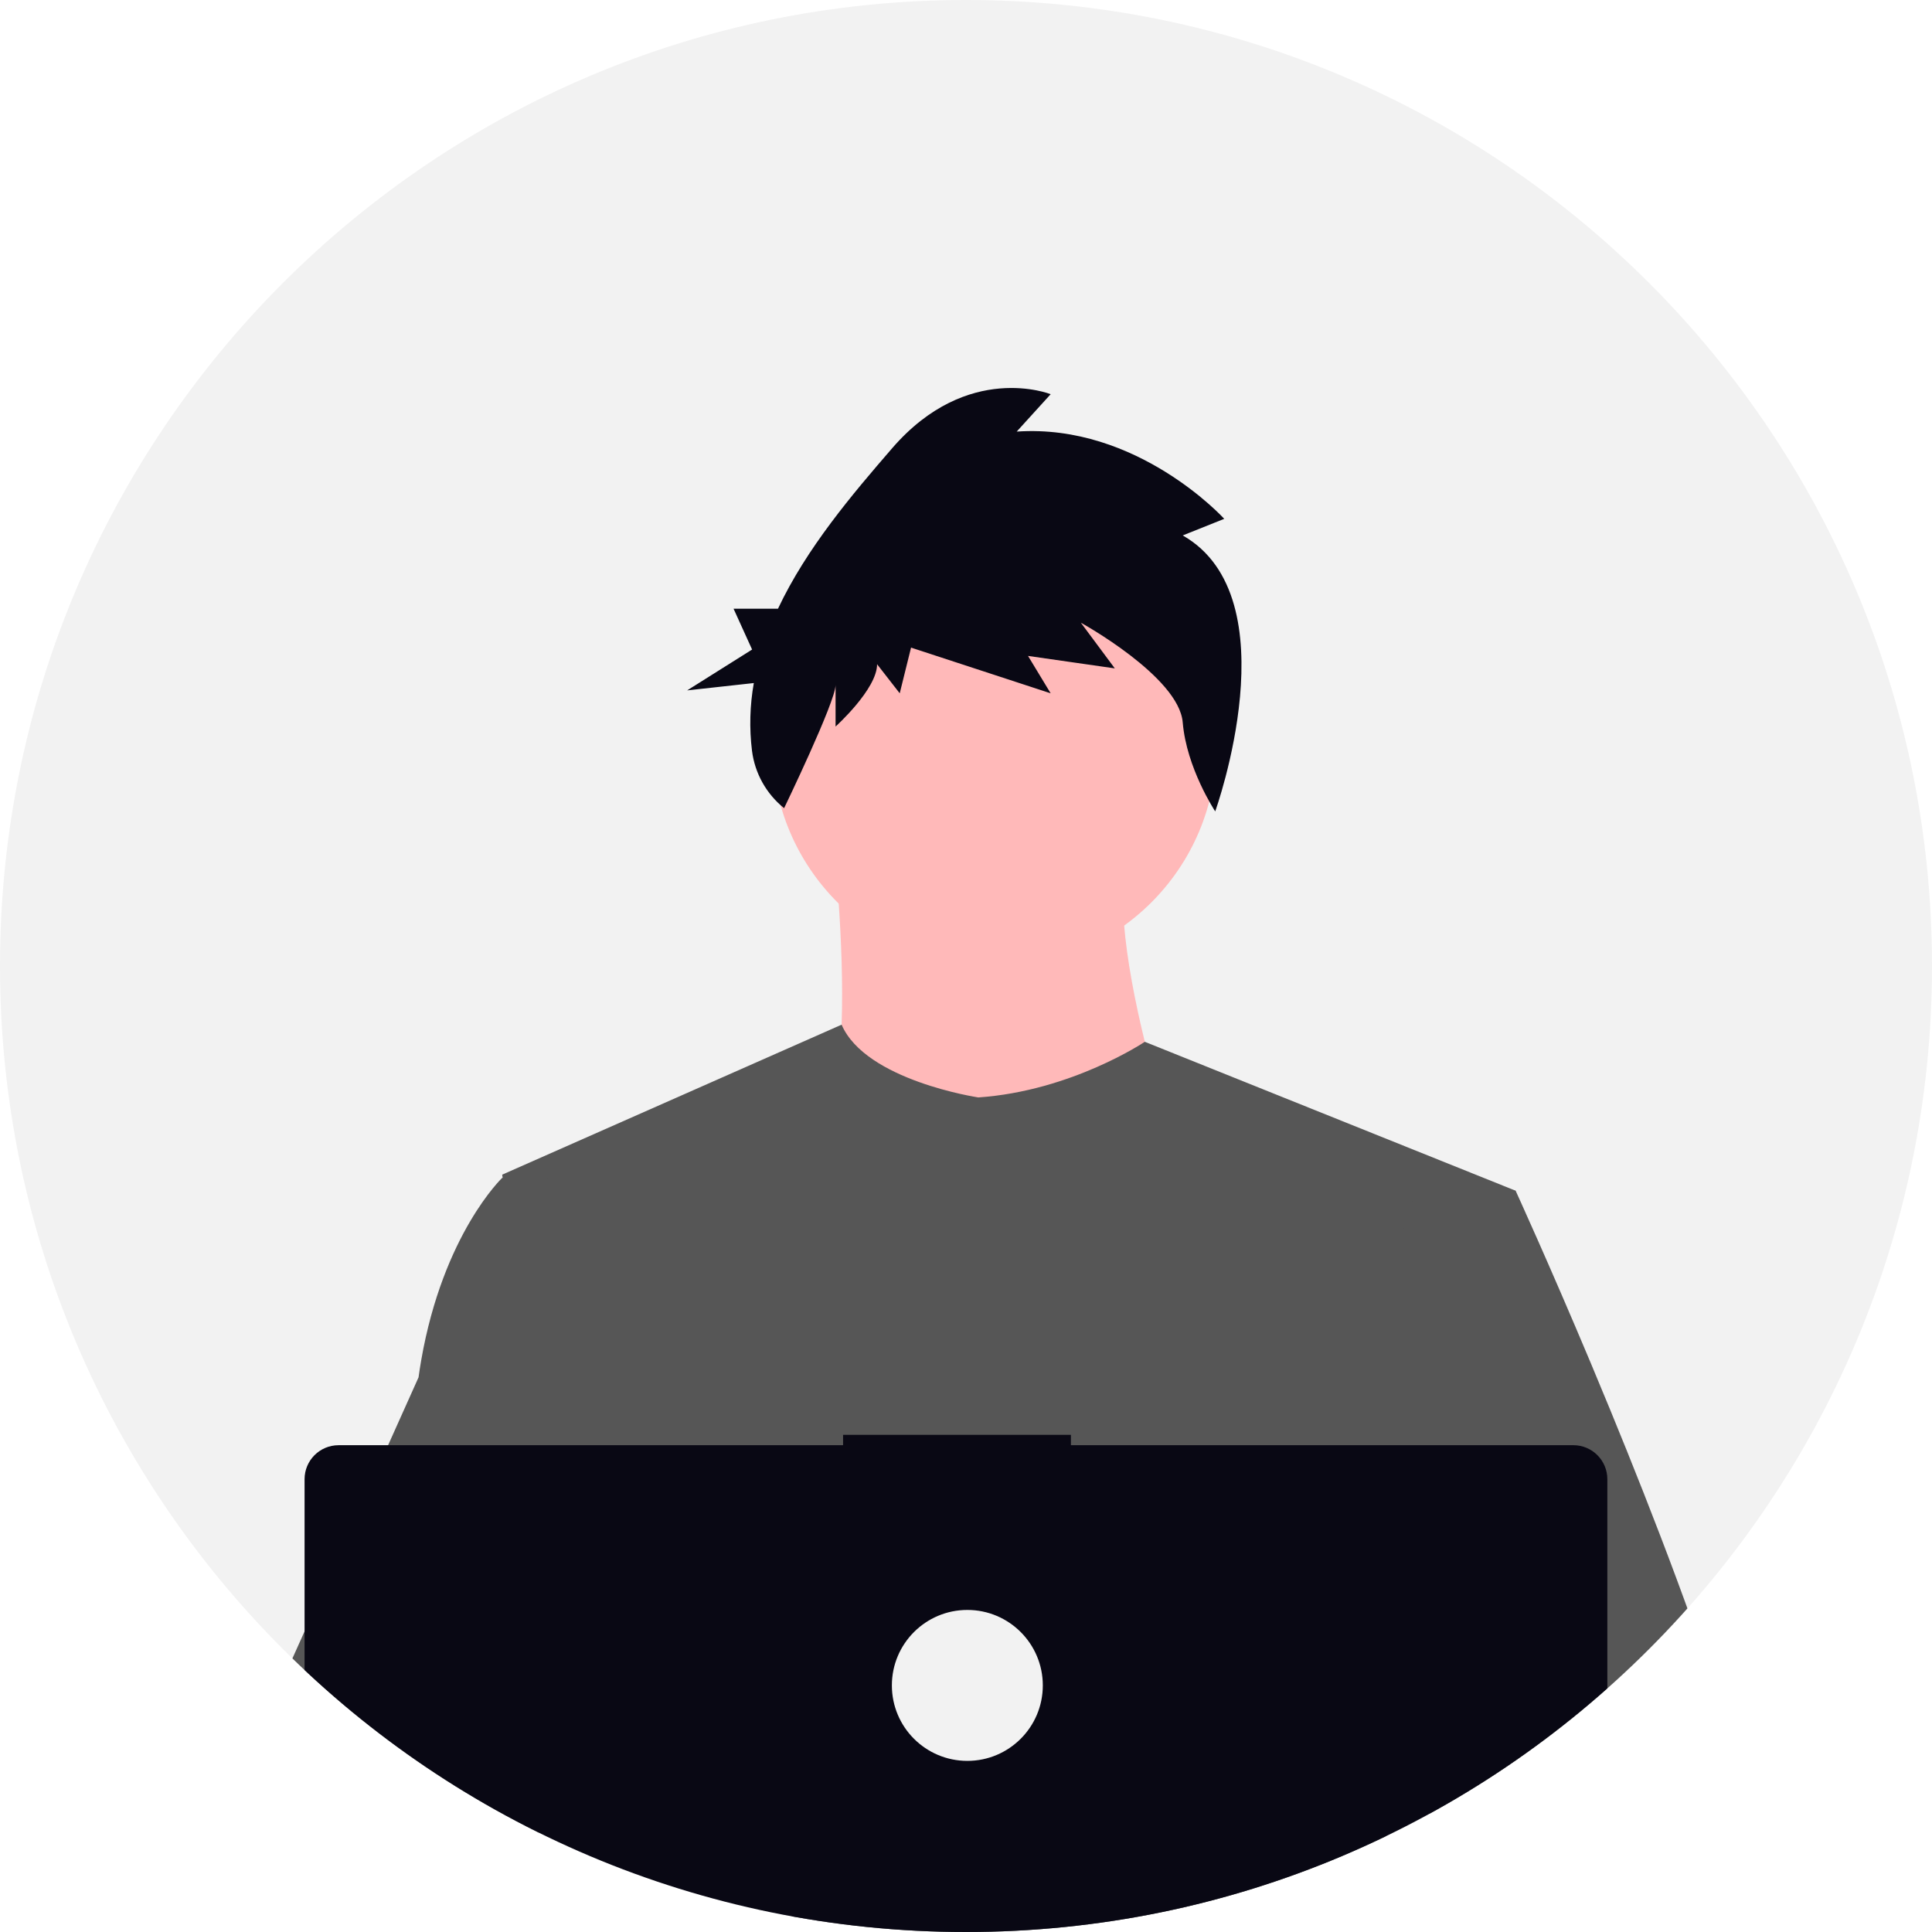
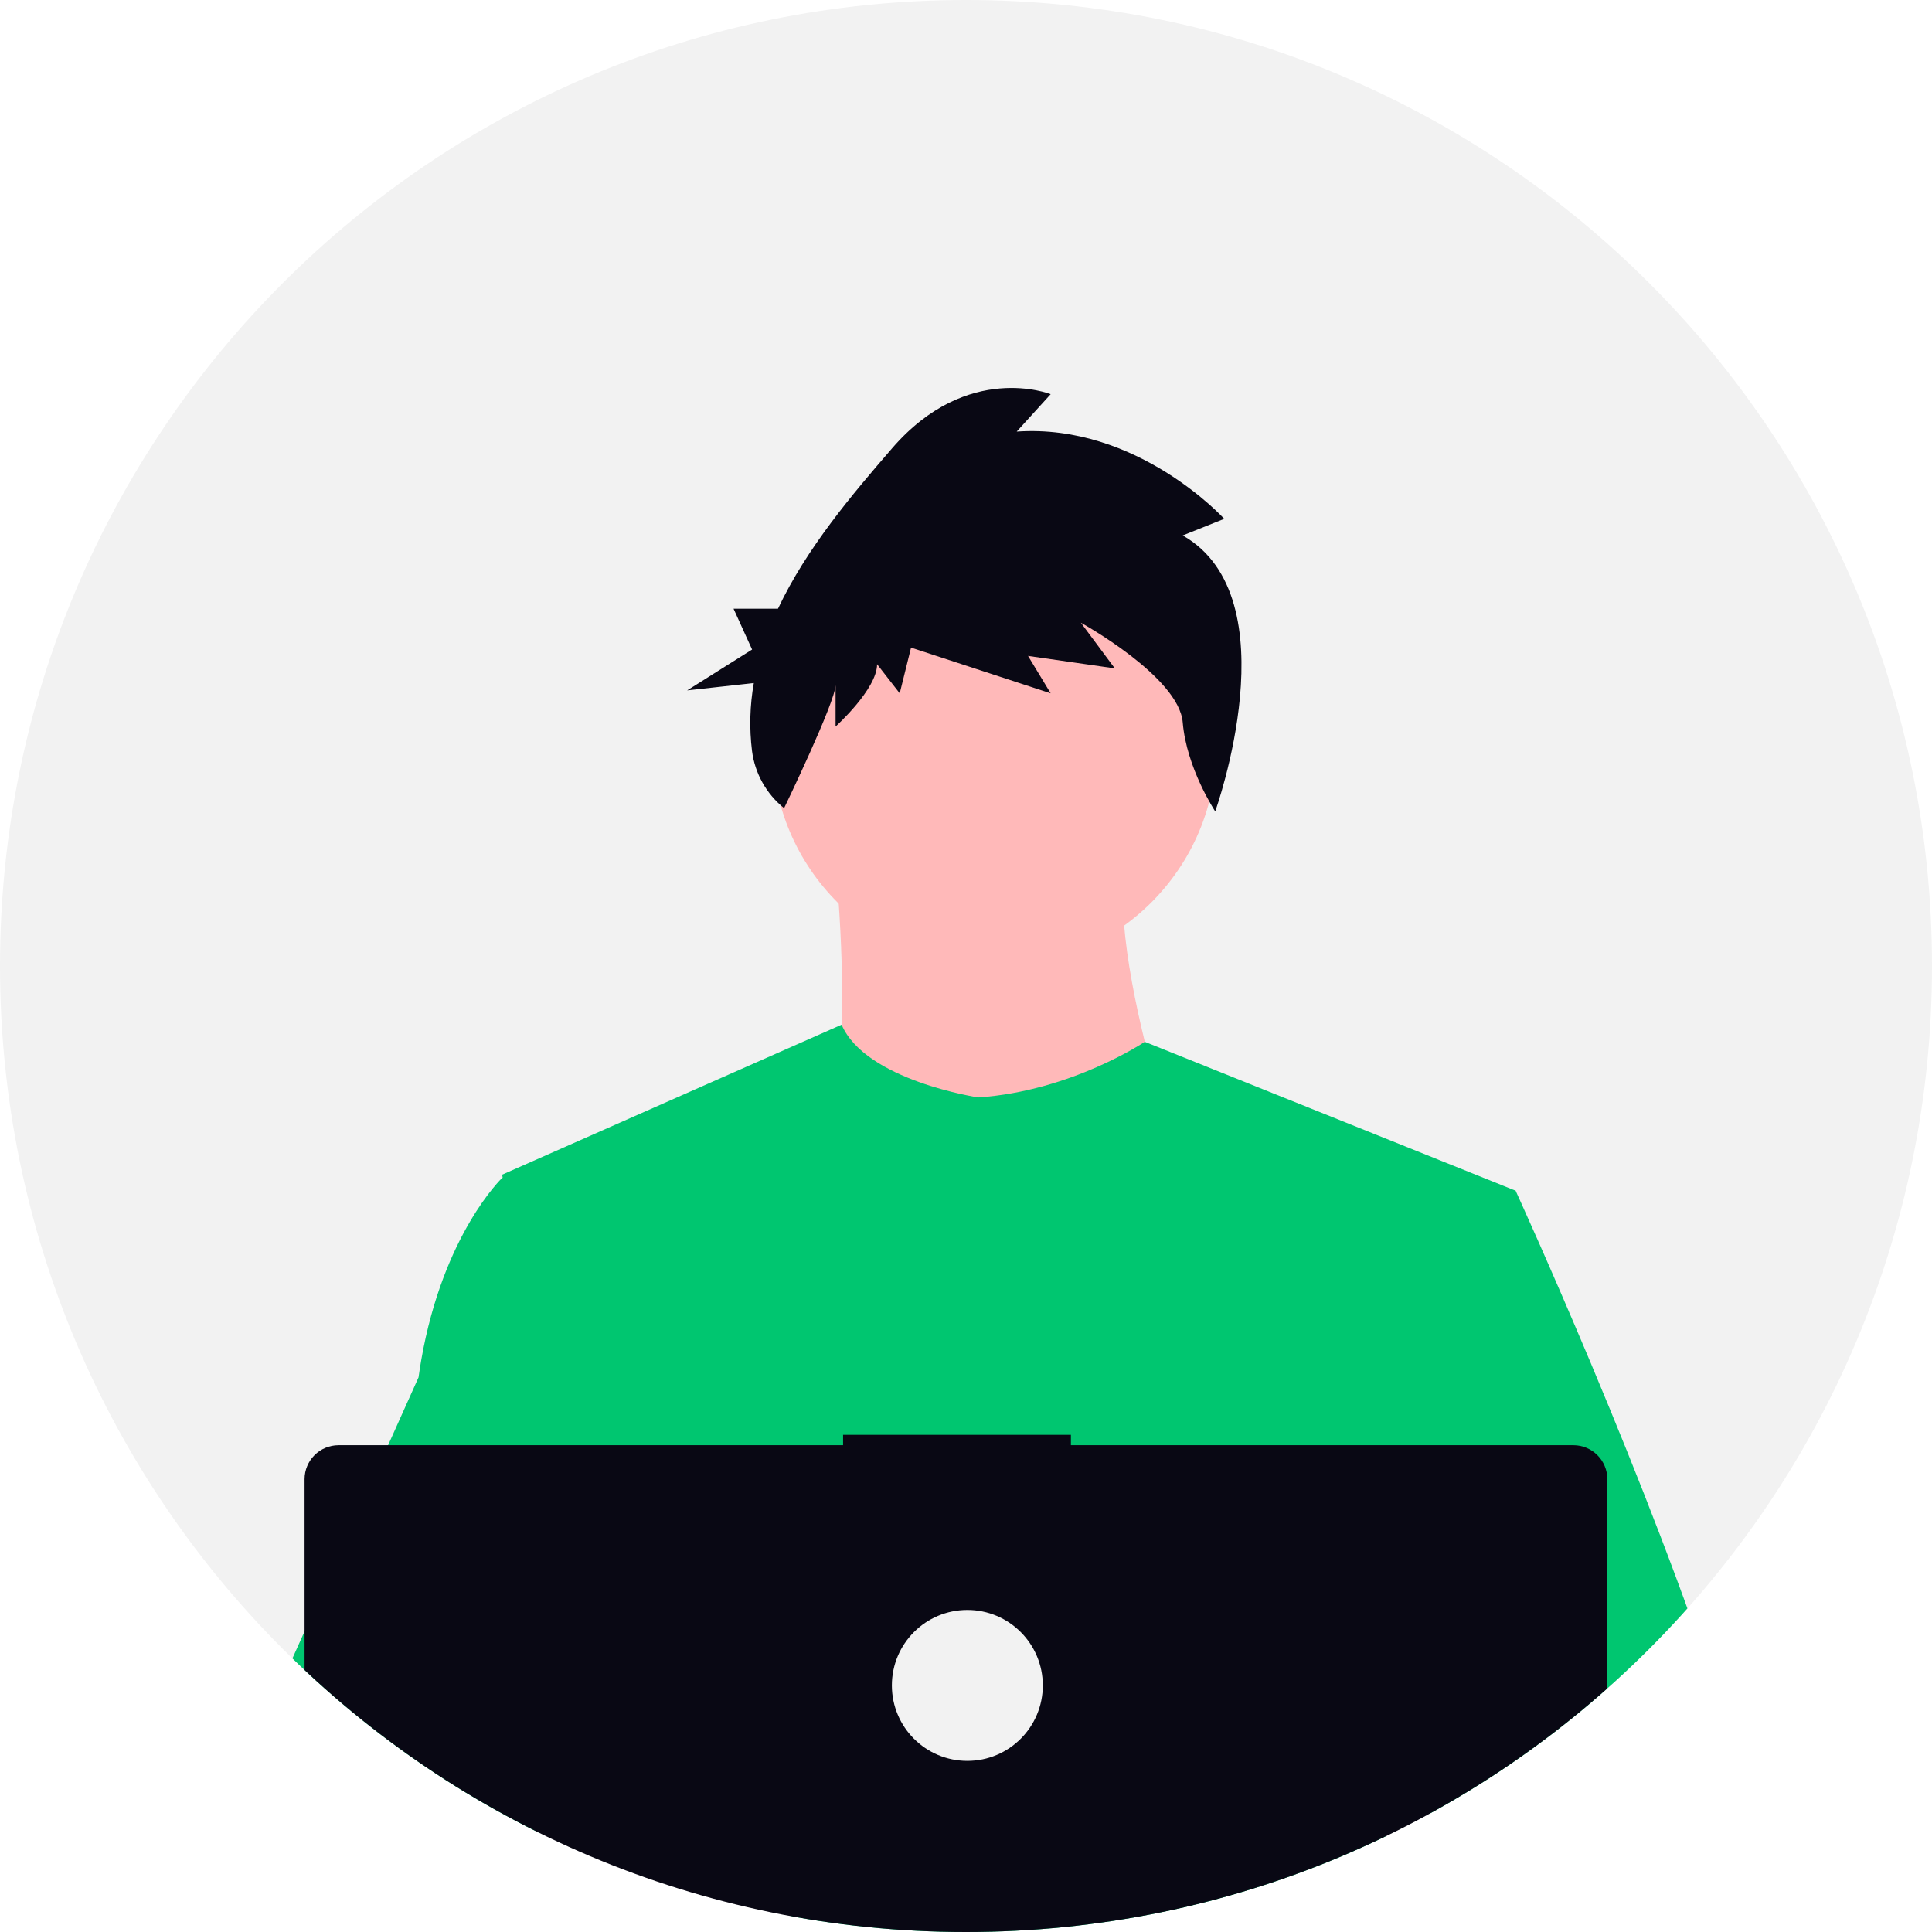
<svg xmlns="http://www.w3.org/2000/svg" width="640" height="640" viewBox="0 0 640 640" role="img" artist="Katerina Limpitsouni" source="https://undraw.co/">
  <defs>
-     <clipPath id="a-4330">
+     <clipPath id="a-76">
      <circle cx="320" cy="320" r="320" transform="translate(626 151)" fill="none" stroke="#707070" stroke-width="1" />
    </clipPath>
  </defs>
  <g transform="translate(-626 -151)">
    <circle cx="320" cy="320" r="320" transform="translate(626 151)" fill="#f2f2f2" />
-     <g clip-path="url(#a-4330)">
+     <g clip-path="url(#a-76)">
      <path d="M581.722,260.562S595.577,365,574.262,376.728s126.823,12.789,126.823,12.789-33.038-90.588-18.118-118.3Z" transform="translate(318.813 155.394)" fill="#ffb9b9" />
      <circle cx="73.536" cy="73.536" r="73.536" transform="translate(881.887 324.39)" fill="#ffb9b9" />
-       <path d="M809.257,390.045l-12.32,56.1-26.05,118.69-.78,6.5-8.99,75.25-5.98,49.99-4.01,33.58c-24.38,12.53-42.05,21.18-42.05,21.18s-1.52-7.62-3.97-17.37c-17.11,5.13-48.77,13.64-75.6,15.34,9.77,10.89-141.12-266.12-146.91-303.16-4.66-29.81-8.16-55-8.9-60.36-.1-.7-.15-1.06-.15-1.06l112.43-49.68c7.99,18.53,45.3,24.1,45.3,24.1,30.91-2.13,55.14-18.43,55.14-18.43Z" transform="translate(318.813 155.394)" fill="#565656" />
+       <path d="M809.257,390.045l-12.32,56.1-26.05,118.69-.78,6.5-8.99,75.25-5.98,49.99-4.01,33.58c-24.38,12.53-42.05,21.18-42.05,21.18s-1.52-7.62-3.97-17.37c-17.11,5.13-48.77,13.64-75.6,15.34,9.77,10.89-141.12-266.12-146.91-303.16-4.66-29.81-8.16-55-8.9-60.36-.1-.7-.15-1.06-.15-1.06l112.43-49.68c7.99,18.53,45.3,24.1,45.3,24.1,30.91-2.13,55.14-18.43,55.14-18.43Z" transform="translate(318.813 155.394)" fill="#00c670" />
      <path d="M720.129,154.235l13.749-5.5s-28.749-31.651-68.747-28.9l11.25-12.385s-27.5-11.009-52.5,17.89c-13.141,15.191-28.346,33.048-37.825,53.163H571.33l6.146,13.532-21.509,13.532,22.077-2.431a75.616,75.616,0,0,0-.6,22.445,29.041,29.041,0,0,0,10.634,19h0s17.052-35.3,17.052-40.8v13.761S618.88,205.157,618.88,196.9l7.5,9.633,3.75-15.137,46.248,15.137-7.5-12.385,28.749,4.128-11.25-15.137s32.5,17.89,33.749,33.027,10.762,29.481,10.762,29.481S756.378,174.877,720.129,154.235Z" transform="translate(297.666 174.133)" fill="#090814" />
-       <path d="M889.187,647.955c-7.49,8.12-26.05,20.35-48.55,33.59-8.37,4.92-17.28,9.99-26.37,15.03-21.69,12.03-44.4,23.95-63.14,33.58-24.38,12.53-42.05,21.18-42.05,21.18s-1.52-7.62-3.97-17.37c-3.28-13.05-8.22-29.92-13.37-37.39-.18-.26-.36-.5-.54-.74-1.5-1.97-3.01-3.12-4.5-3.12l74.42-46.13,32.16-19.94-23.17-55.31-29.06-69.38,17.54-55.81,17.63-56.1h33.04s10.94,23.88,24.93,57.18c2.09,4.98,4.25,10.17,6.45,15.53C869.417,532.755,905.3,630.5,889.187,647.955Z" transform="translate(318.813 155.394)" fill="#565656" />
-       <path d="M556.677,695.915a47.792,47.792,0,0,0-8.1.66c-22.99,3.95-29.77,24.76-31.7,38.7a71.847,71.847,0,0,0-.7,12.86l-20.31-15.62-7.4-5.69c-17.81-6.21-33.68-17.24-47.44-30.25a238.478,238.478,0,0,1-31.95-37.89,334.144,334.144,0,0,1-24.72-42.4,31.184,31.184,0,0,1-.43-26.45l25.15-56.05,36.76-81.92q.4-2.925.89-5.72c7.29-41.8,26.82-60.36,26.82-60.36h14.92l9.98,60.36,12.4,74.99-8.69,28.34-20.08,65.45,19.19,20.84Z" transform="translate(318.813 155.394)" fill="#565656" />
+       <path d="M889.187,647.955c-7.49,8.12-26.05,20.35-48.55,33.59-8.37,4.92-17.28,9.99-26.37,15.03-21.69,12.03-44.4,23.95-63.14,33.58-24.38,12.53-42.05,21.18-42.05,21.18s-1.52-7.62-3.97-17.37c-3.28-13.05-8.22-29.92-13.37-37.39-.18-.26-.36-.5-.54-.74-1.5-1.97-3.01-3.12-4.5-3.12l74.42-46.13,32.16-19.94-23.17-55.31-29.06-69.38,17.54-55.81,17.63-56.1h33.04s10.94,23.88,24.93,57.18c2.09,4.98,4.25,10.17,6.45,15.53C869.417,532.755,905.3,630.5,889.187,647.955Z" transform="translate(318.813 155.394)" fill="#00c670" />
+       <path d="M556.677,695.915a47.792,47.792,0,0,0-8.1.66c-22.99,3.95-29.77,24.76-31.7,38.7a71.847,71.847,0,0,0-.7,12.86l-20.31-15.62-7.4-5.69c-17.81-6.21-33.68-17.24-47.44-30.25a238.478,238.478,0,0,1-31.95-37.89,334.144,334.144,0,0,1-24.72-42.4,31.184,31.184,0,0,1-.43-26.45l25.15-56.05,36.76-81.92q.4-2.925.89-5.72c7.29-41.8,26.82-60.36,26.82-60.36h14.92l9.98,60.36,12.4,74.99-8.69,28.34-20.08,65.45,19.19,20.84Z" transform="translate(318.813 155.394)" fill="#00c670" />
      <path d="M828.381,510.145H661.938v-3.431H586.466v3.431H419.337A11.259,11.259,0,0,0,408.079,521.4V749.315a11.259,11.259,0,0,0,11.259,11.259H828.381a11.259,11.259,0,0,0,11.259-11.259V521.4a11.259,11.259,0,0,0-11.259-11.259Z" transform="translate(318.813 119.599)" fill="#090814" />
      <circle cx="25" cy="25" r="25" transform="translate(921.445 684.314)" fill="#f2f2f2" />
    </g>
  </g>
</svg>
